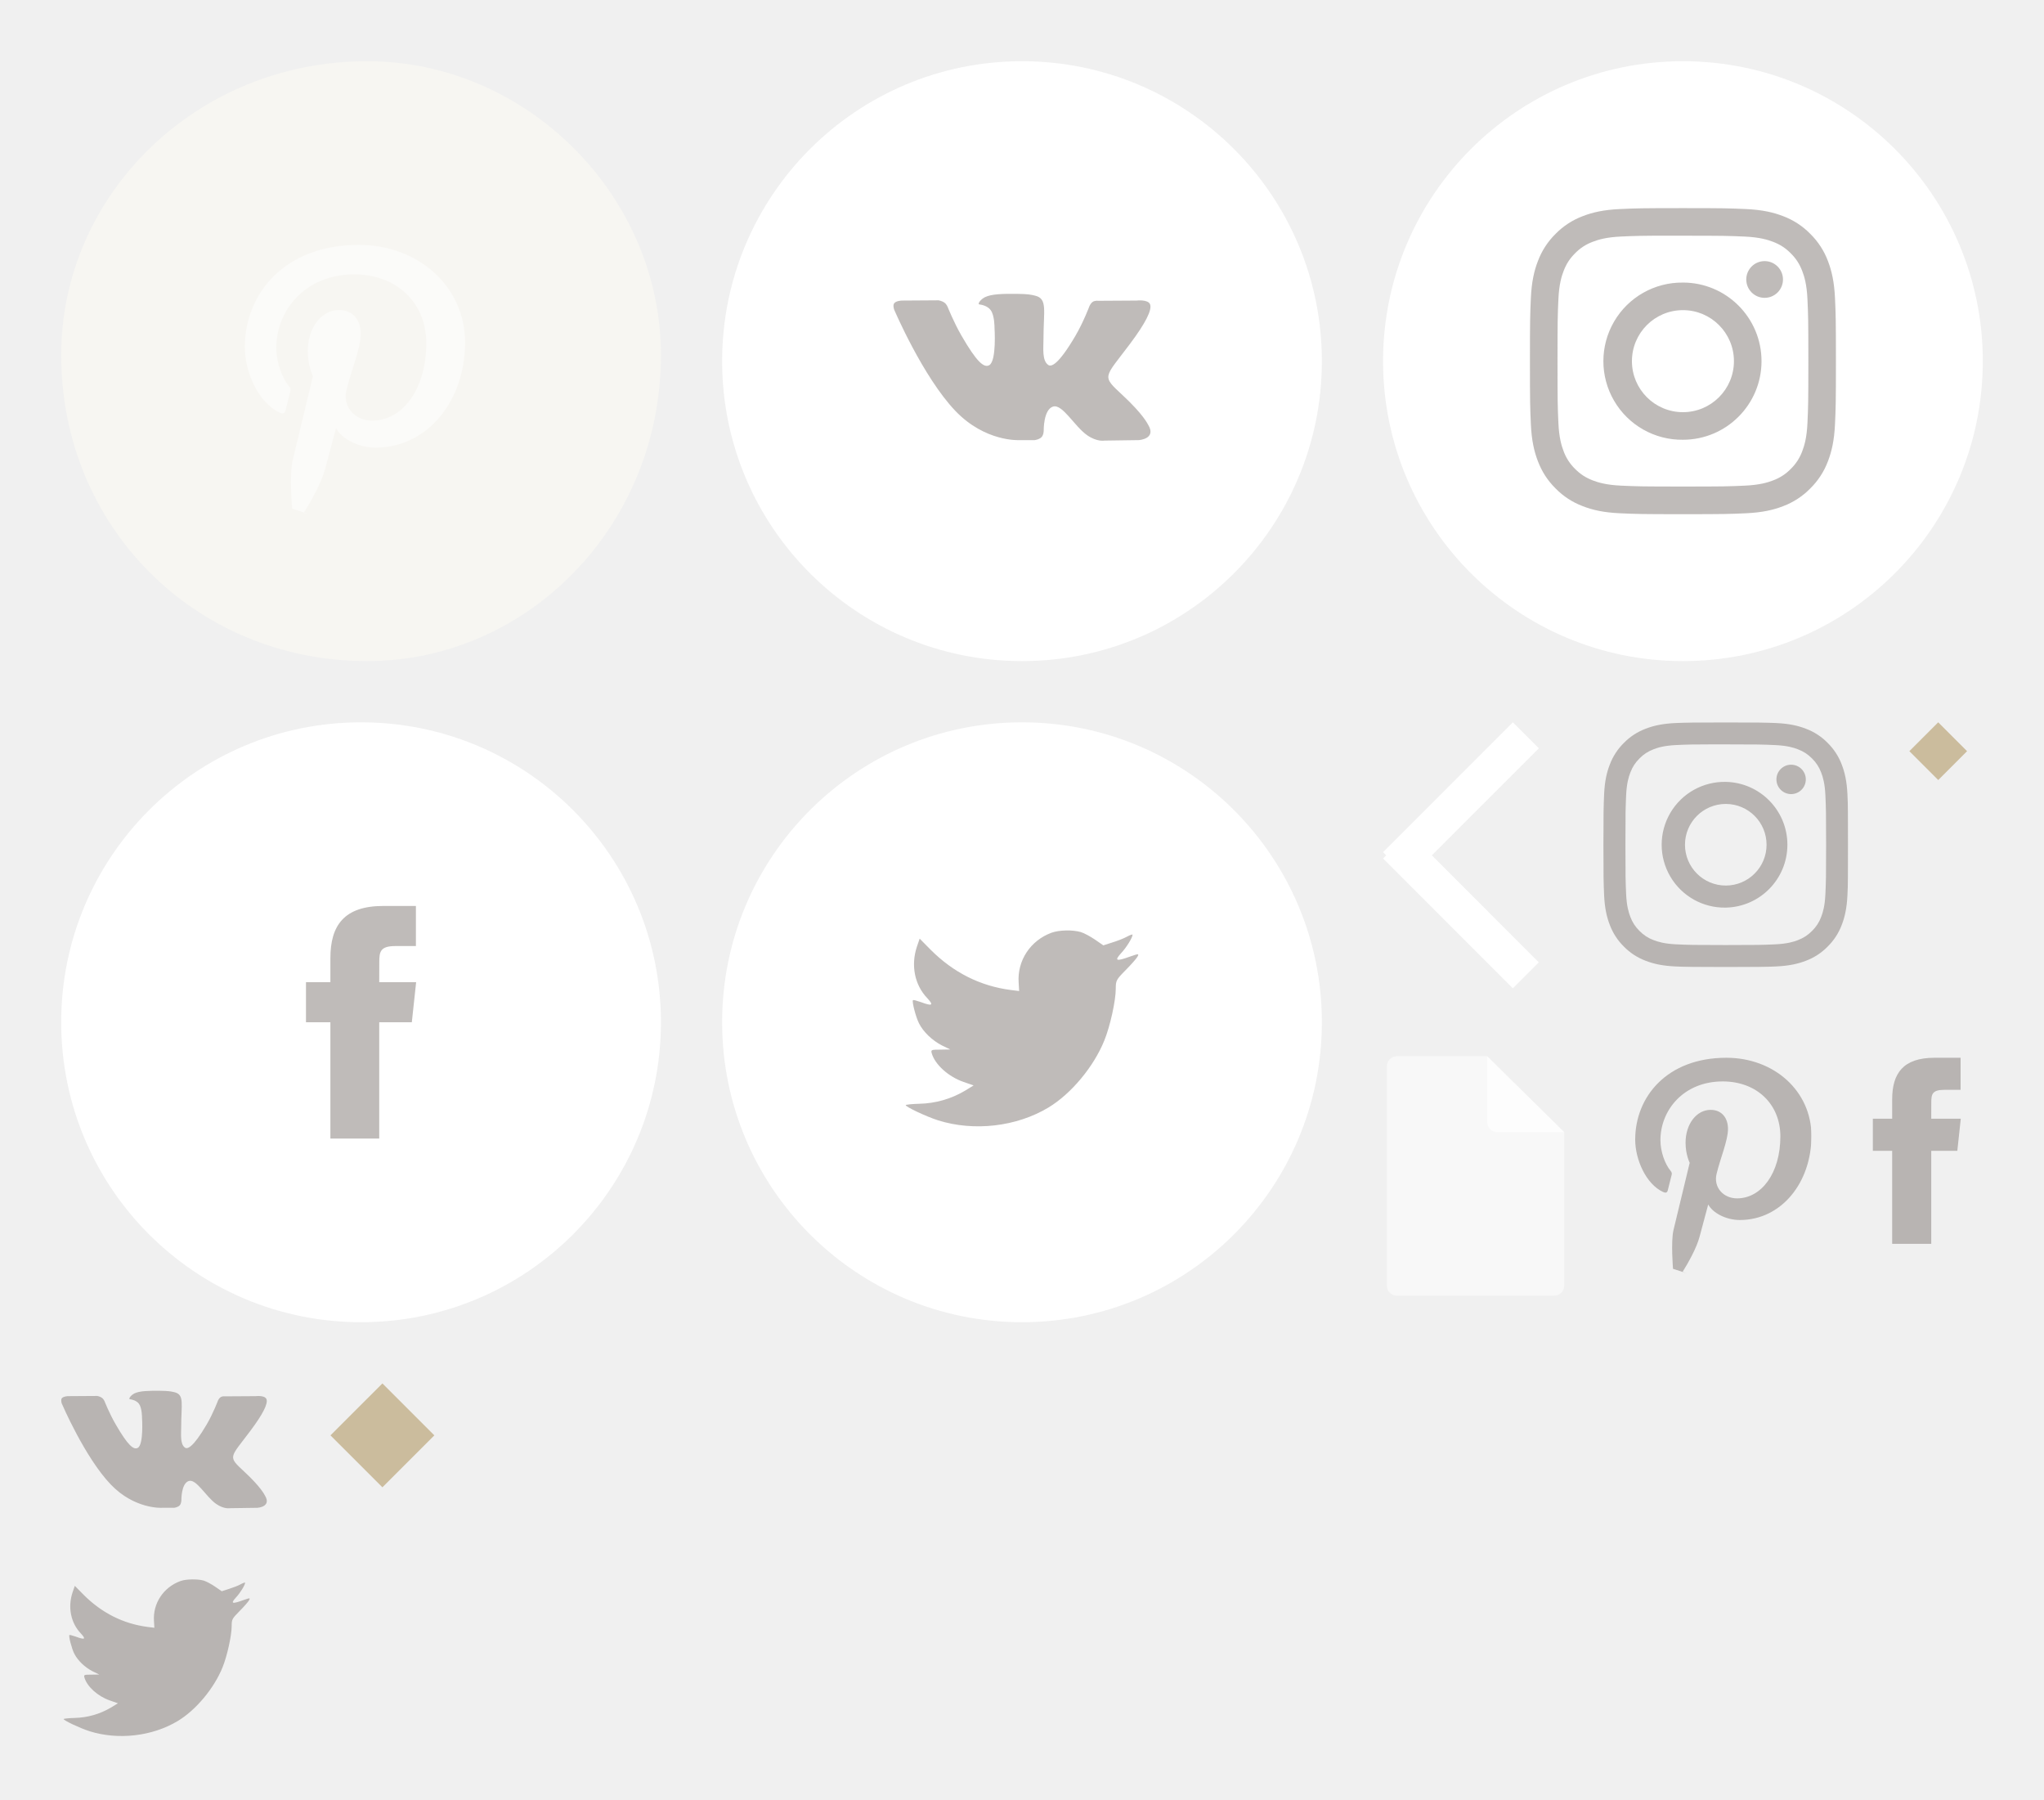
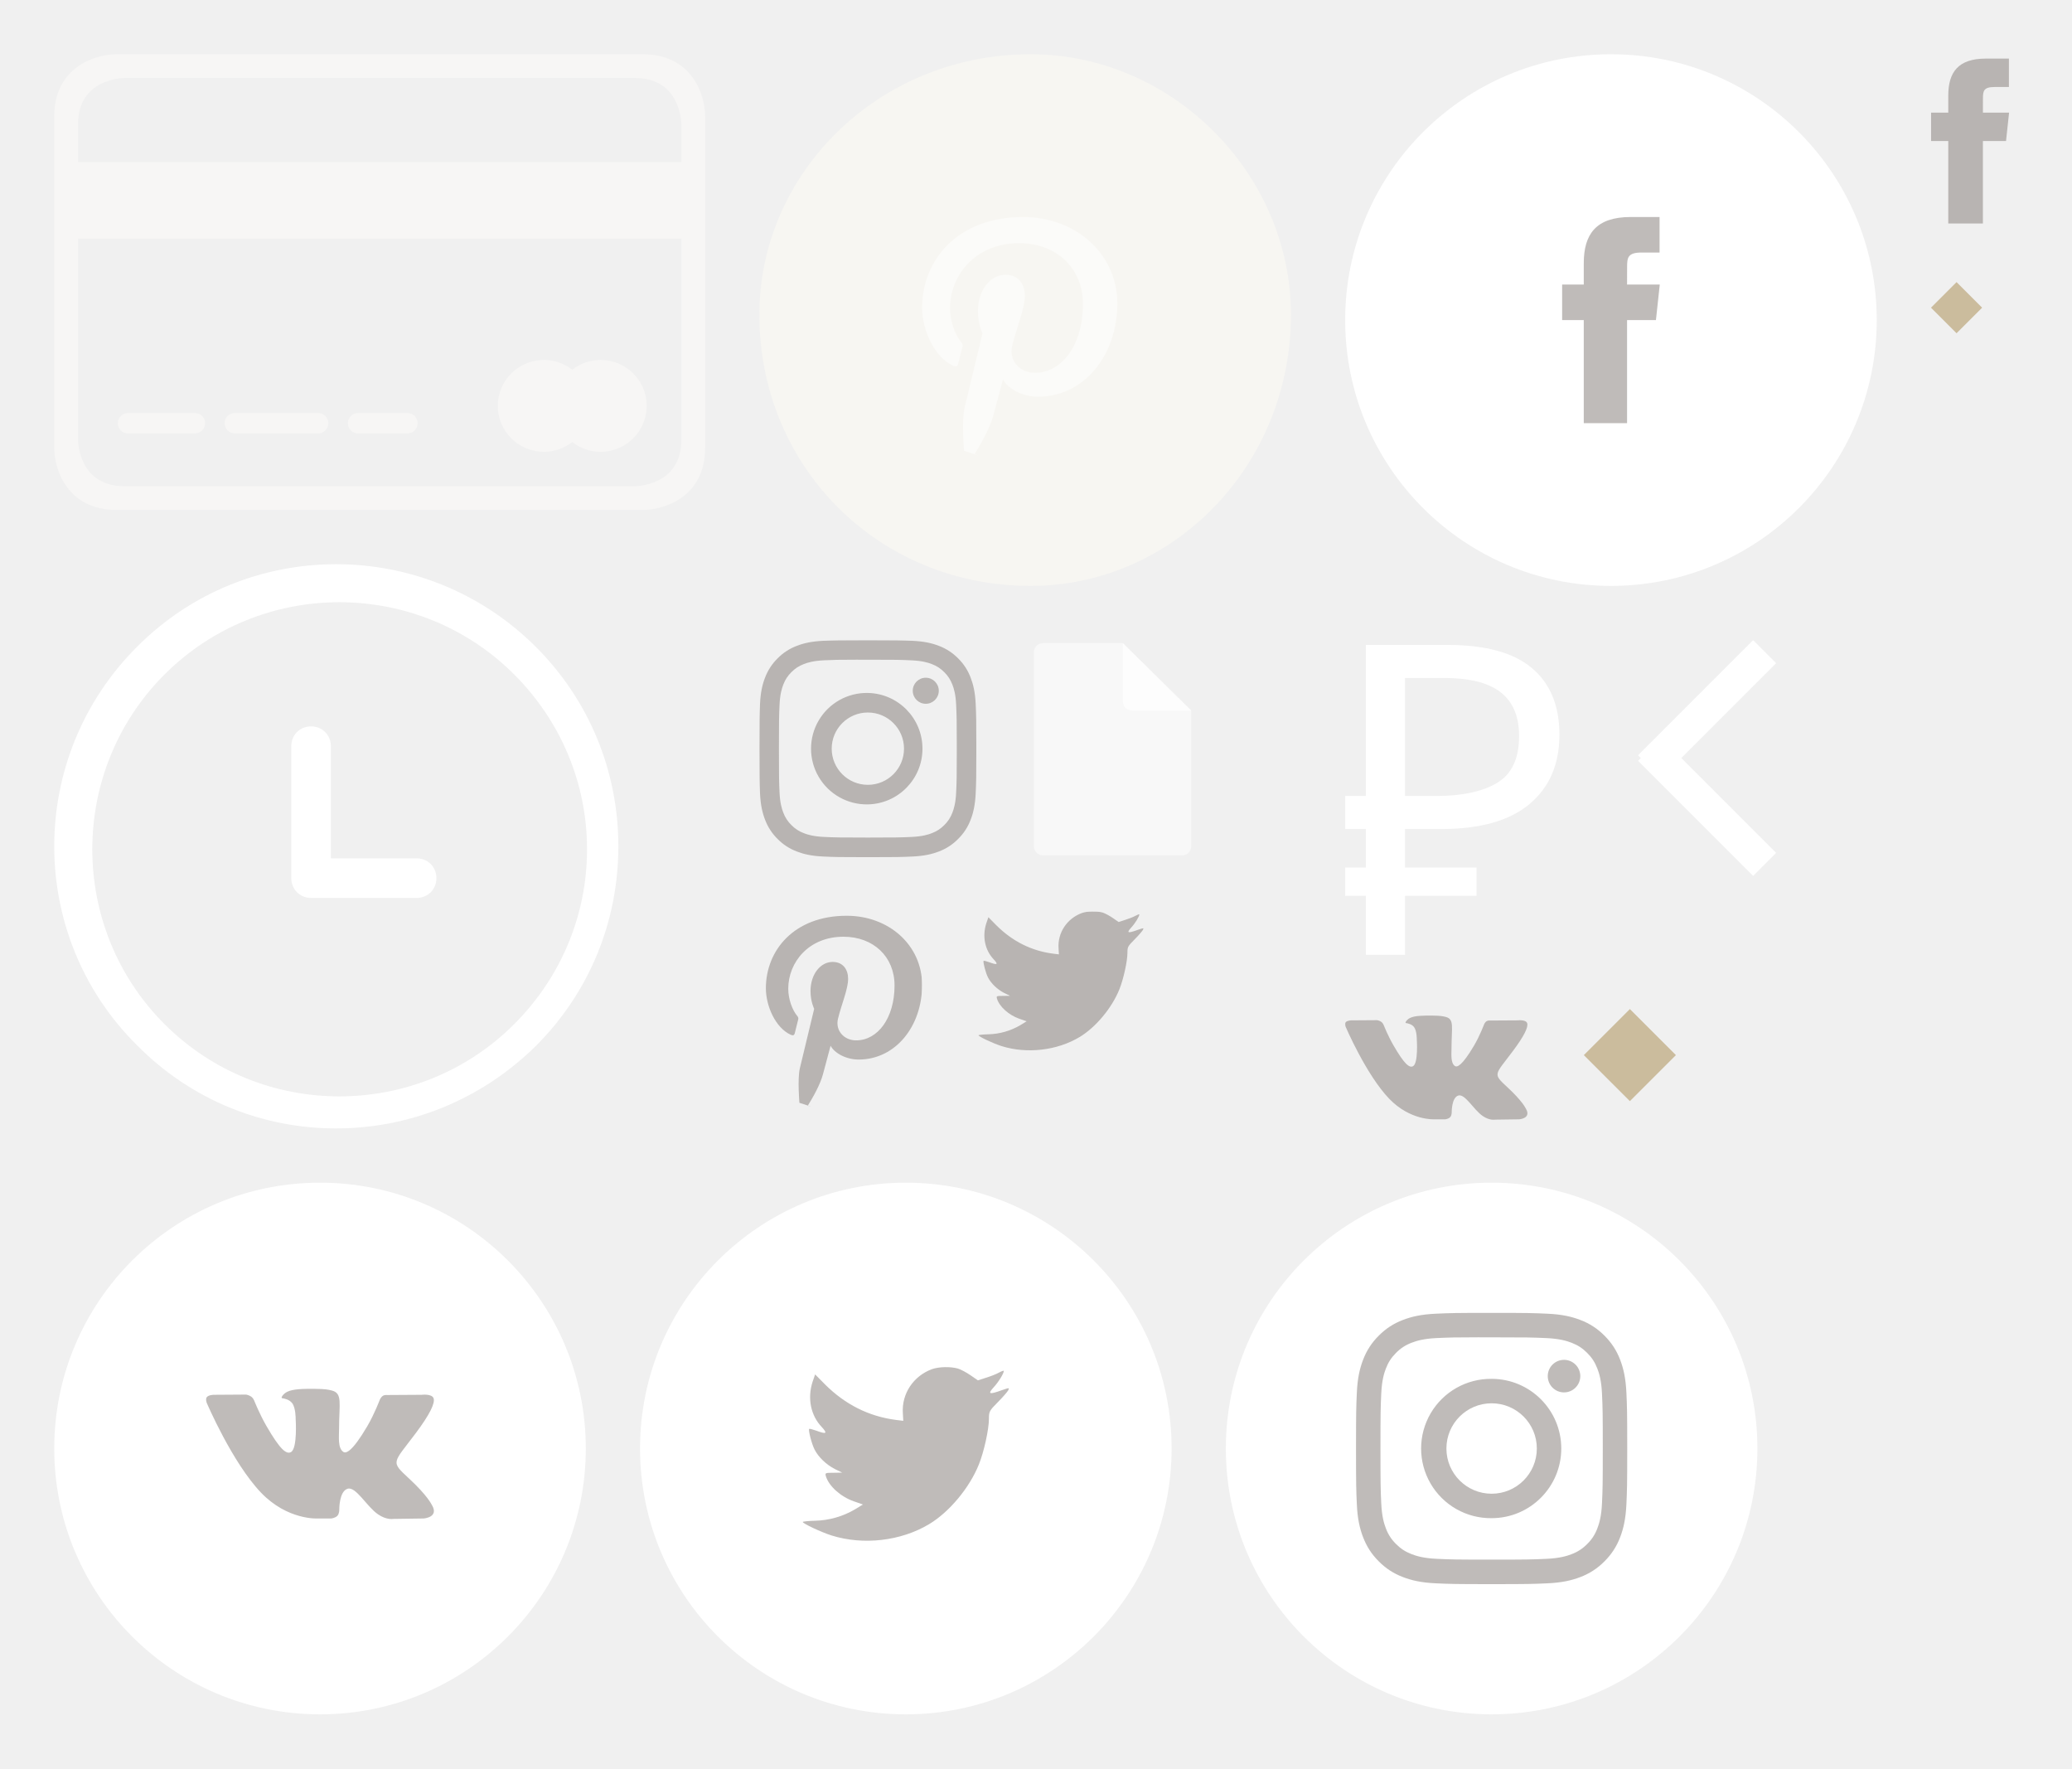
- <svg xmlns="http://www.w3.org/2000/svg" xmlns:xlink="http://www.w3.org/1999/xlink" height="147" viewBox="0 0 167 147" width="167">
-   <svg height="49" viewBox="0 0 49 49" width="49" x="5" y="5">
+ <svg xmlns="http://www.w3.org/2000/svg" xmlns:xlink="http://www.w3.org/1999/xlink" height="163" viewBox="0 0 191 163" width="191">
+   <svg height="42" viewBox="0 0 60 42" width="60" x="5" y="5">
+     <path d="M40.888 32.407c0 2.339 1.906 4.234 4.258 4.234.986 0 1.882-.346 2.604-.904a4.24 4.24 0 0 0 2.604.904c2.354 0 4.26-1.895 4.26-4.234 0-2.338-1.906-4.234-4.26-4.234-.985 0-1.881.346-2.604.905a4.234 4.234 0 0 0-2.604-.905c-2.352 0-4.258 1.897-4.258 4.234m-13.822 1.6c0 .52.423.941.946.941h4.544a.945.945 0 0 0 .947-.941c0-.52-.424-.941-.947-.941h-4.544a.943.943 0 0 0-.946.94m-11.361 0c0 .52.424.942.947.942h7.667a.945.945 0 0 0 .947-.941c0-.52-.424-.941-.947-.941h-7.667a.943.943 0 0 0-.947.94m-9.846 0c0 .52.424.942.948.942h6.152a.944.944 0 0 0 .947-.941c0-.52-.424-.941-.947-.941H6.807a.944.944 0 0 0-.948.94M57.804 6.444v3.494H2.195V6.443c0-4.185 4.109-4.254 4.282-4.256h47.046c4.21 0 4.28 4.084 4.281 4.256M2.195 35.557V16.994h55.61v18.563c0 4.185-4.11 4.254-4.285 4.255H6.477c-4.21 0-4.28-4.083-4.282-4.255M60 5.716C60 3.738 58.796 0 54.24 0H5.76C3.769 0 0 1.195 0 5.716v30.568C0 38.26 1.204 42 5.76 42h48.48c1.99 0 5.76-1.195 5.76-5.716V5.716z" fill-rule="nonzero" fill="#F7F6F5" />
+   </svg>
+   <svg height="52" viewBox="0 0 52 52" width="52" x="5" y="52">
+     <g fill-rule="nonzero" fill="#FFF">
+       <path d="M25.973 52c6.685 0 13.298-2.557 18.418-7.598C49.298 39.502 52 32.968 52 26.009c0-6.96-2.702-13.493-7.609-18.393-10.169-10.155-26.667-10.155-36.764 0-10.17 10.155-10.17 26.63 0 36.714C12.676 49.443 19.289 52 25.973 52zM10.167 10.161c8.879-8.877 23.353-8.877 32.232 0 4.328 4.327 6.715 10.072 6.715 16.114 0 6.043-2.387 11.787-6.715 16.114-8.879 8.877-23.353 8.877-32.232 0-8.879-8.878-8.879-23.35 0-32.228z" />
+       <path d="M23.676 30.757h9.73c1.033 0 1.824-.79 1.824-1.825 0-1.033-.79-1.824-1.825-1.824H25.5V16.77c0-1.034-.79-1.824-1.824-1.824s-1.825.79-1.825 1.824v12.162c0 1.034.79 1.825 1.825 1.825z" />
+     </g>
+   </svg>
+   <svg height="49" viewBox="0 0 49 49" width="49" x="70" y="5">
    <defs>
      <path d="M25 49C10.967 49 0 38.029 0 24 0 10.969 10.967 0 25 0c13.03 0 24 10.969 24 24 0 14.029-10.97 25-24 25z" id="a" />
    </defs>
    <g fill="none" fill-rule="evenodd">
      <mask id="b" fill="#fff">
        <use xlink:href="#a" />
      </mask>
      <use fill="#F7F6F2" xlink:href="#a" />
      <path d="M18.863 36.547s-.233-2.768.05-3.962c.255-1.078 1.652-6.863 1.652-6.863s-.421-.827-.421-2.05c0-1.92 1.134-3.353 2.55-3.353 1.201 0 1.782.884 1.782 1.945 0 1.185-.77 2.955-1.167 4.597-.332 1.376.704 2.496 2.087 2.496 2.505 0 4.43-2.589 4.43-6.324 0-3.307-2.423-5.618-5.886-5.618-4.01 0-6.363 2.948-6.363 5.993 0 1.186.465 2.46 1.048 3.151a.41.41 0 0 1 .098.397c-.107.436-.345 1.374-.392 1.565-.061.253-.204.307-.473.186C16.1 27.904 15 25.381 15 23.357 15 19.002 18.23 15 24.311 15 29.201 15 33 18.414 33 22.975c0 4.76-3.063 8.59-7.313 8.59-1.429 0-2.771-.728-3.231-1.587l-.878 3.282c-.318 1.2-1.178 2.703-1.75 3.62 1.317.401-.965-.333-.965-.333z" fill="#FFF" opacity=".5" mask="url(#b)" />
    </g>
  </svg>
-   <svg height="49" viewBox="0 0 49 49" width="49" x="59" y="5">
+   <svg height="49" viewBox="0 0 49 49" width="49" x="124" y="5">
+     <g fill="none" fill-rule="evenodd">
+       <path d="M0 24.5C0 10.969 10.969 0 24.5 0S49 10.969 49 24.5 38.031 49 24.5 49 0 38.031 0 24.5z" fill="#FFF" />
+       <path d="M25.985 34v-9.501h2.662L29 21.225h-3.015l.004-1.639c0-.854.082-1.311 1.328-1.311h1.664V15h-2.663c-3.198 0-4.324 1.588-4.324 4.26v1.965H20V24.5h1.994V34h3.99z" fill="#7F7873" opacity=".5" />
+     </g>
+   </svg>
+   <svg height="49" viewBox="0 0 49 49" width="49" x="5" y="109">
    <g fill="none" fill-rule="evenodd">
      <path d="M0 24.5C0 10.969 10.969 0 24.5 0S49 10.969 49 24.5 38.031 49 24.5 49 0 38.031 0 24.5z" fill="#FFF" />
      <path d="M25.53 30.95s.379-.042.573-.251c.178-.192.172-.553.172-.553s-.024-1.686.758-1.935c.77-.245 1.759 1.63 2.809 2.352.793.545 1.394.426 1.394.426l2.806-.04s1.466-.09.77-1.245c-.057-.095-.405-.855-2.084-2.417-1.76-1.634-1.523-1.37.595-4.198 1.29-1.722 1.805-2.774 1.644-3.223-.153-.43-1.102-.316-1.102-.316l-3.157.02s-.235-.032-.408.071c-.17.102-.28.34-.28.34s-.499 1.332-1.165 2.466c-1.406 2.39-1.968 2.517-2.198 2.37-.536-.347-.402-1.392-.402-2.133 0-2.318.351-3.284-.683-3.534-.343-.084-.596-.138-1.474-.147-1.127-.012-2.08.004-2.62.268-.36.176-.637.569-.467.592.208.027.68.127.931.469.324.441.312 1.43.312 1.43s.186 2.73-.434 3.068c-.425.232-1.009-.242-2.263-2.412-.642-1.11-1.127-2.34-1.127-2.34s-.093-.229-.26-.352c-.203-.15-.485-.196-.485-.196l-3 .02s-.451.012-.617.209c-.147.174-.011.535-.011.535s2.349 5.505 5.01 8.28c2.439 2.543 5.208 2.376 5.208 2.376h1.255z" fill="#7F7873" opacity=".5" />
    </g>
  </svg>
-   <svg height="49" viewBox="0 0 49 49" width="49" x="5" y="59">
-     <g fill="none" fill-rule="evenodd">
-       <path d="M0 24.5C0 10.969 10.969 0 24.5 0S49 10.969 49 24.5 38.031 49 24.5 49 0 38.031 0 24.5z" fill="#FFF" />
-       <path d="M25.985 34v-9.501h2.662L29 21.225h-3.015l.004-1.639c0-.854.082-1.311 1.328-1.311h1.664V15h-2.663c-3.198 0-4.324 1.588-4.324 4.26v1.965H20V24.5h1.994V34h3.99z" fill="#7F7873" opacity=".5" />
-     </g>
-   </svg>
-   <svg height="49" viewBox="0 0 49 49" width="49" x="59" y="59">
+   <svg height="49" viewBox="0 0 49 49" width="49" x="59" y="109">
    <g fill="none" fill-rule="evenodd">
      <path d="M0 24.5C0 10.969 10.969 0 24.5 0S49 10.969 49 24.5 38.031 49 24.5 49 0 38.031 0 24.5z" fill="#FFF" />
      <path d="M24.226 21.256l.04.692-.686-.084c-2.498-.325-4.681-1.427-6.534-3.277l-.907-.918-.233.678c-.494 1.511-.178 3.107.851 4.18.55.594.426.678-.521.325-.33-.113-.618-.198-.646-.155-.096.099.234 1.384.495 1.892.356.707 1.084 1.399 1.88 1.808l.673.325-.796.014c-.769 0-.796.014-.714.31.274.919 1.36 1.893 2.567 2.317l.851.297-.741.452a7.62 7.62 0 0 1-3.68 1.045c-.617.014-1.125.07-1.125.113 0 .141 1.675.932 2.65 1.243 2.924.918 6.397.522 9.006-1.046 1.853-1.115 3.706-3.333 4.571-5.48.467-1.143.934-3.234.934-4.236 0-.65.04-.735.81-1.512.453-.452.878-.946.96-1.087.138-.268.124-.268-.576-.028-1.167.423-1.332.367-.755-.269.426-.452.934-1.27.934-1.51 0-.043-.206.027-.44.154-.247.142-.796.354-1.208.48l-.741.24-.673-.465c-.37-.255-.892-.537-1.167-.622-.7-.198-1.77-.17-2.402.057-1.716.635-2.801 2.274-2.677 4.067z" fill="#7F7873" opacity=".5" />
    </g>
  </svg>
-   <svg height="49" viewBox="0 0 49 49" width="49" x="113" y="5">
+   <svg height="49" viewBox="0 0 49 49" width="49" x="113" y="109">
    <g fill="none" fill-rule="evenodd">
      <path d="M0 24.5C0 10.969 10.969 0 24.5 0S49 10.969 49 24.5 38.031 49 24.5 49 0 38.031 0 24.5z" fill="#FFF" />
      <path d="M24.501 12c-3.395 0-3.82.015-5.154.076-1.33.06-2.24.271-3.034.58a6.12 6.12 0 0 0-2.214 1.442 6.136 6.136 0 0 0-1.443 2.214c-.31.795-.52 1.703-.58 3.034-.06 1.333-.076 1.76-.076 5.154 0 3.395.015 3.82.076 5.153.06 1.33.271 2.239.58 3.034.32.822.747 1.52 1.442 2.214a6.12 6.12 0 0 0 2.214 1.443c.795.309 1.703.52 3.034.58 1.333.061 1.759.076 5.154.076s3.82-.015 5.153-.076c1.33-.06 2.24-.271 3.035-.58a6.116 6.116 0 0 0 2.213-1.443 6.136 6.136 0 0 0 1.443-2.214c.307-.795.518-1.704.58-3.034.06-1.333.076-1.758.076-5.153 0-3.395-.016-3.82-.076-5.154-.062-1.33-.273-2.24-.58-3.034a6.135 6.135 0 0 0-1.443-2.214 6.11 6.11 0 0 0-2.214-1.442c-.796-.309-1.705-.52-3.036-.58-1.333-.061-1.758-.076-5.154-.076h.004zm-1.121 2.253H24.5c3.338 0 3.733.012 5.051.071 1.219.056 1.88.26 2.321.43.583.228 1 .498 1.437.936.437.437.708.854.935 1.437.171.44.375 1.102.43 2.32.06 1.318.073 1.714.073 5.05s-.013 3.732-.073 5.05c-.055 1.218-.259 1.88-.43 2.32a3.865 3.865 0 0 1-.935 1.436 3.866 3.866 0 0 1-1.437.935c-.44.172-1.102.375-2.32.43-1.318.06-1.714.073-5.052.073-3.338 0-3.733-.013-5.05-.073-1.22-.056-1.881-.26-2.322-.43-.583-.227-1-.498-1.438-.935a3.874 3.874 0 0 1-.935-1.437c-.171-.44-.375-1.102-.43-2.32-.06-1.318-.072-1.714-.072-5.052 0-3.338.012-3.732.072-5.05.055-1.218.259-1.88.43-2.32.227-.584.498-1 .935-1.438a3.88 3.88 0 0 1 1.438-.935c.44-.172 1.102-.375 2.321-.431 1.153-.052 1.6-.068 3.93-.07v.003zm7.794 2.075a1.5 1.5 0 1 0 0 3 1.5 1.5 0 0 0 0-3zM24.5 18.081a6.42 6.42 0 1 0 .001 12.839 6.42 6.42 0 0 0-.001-12.84zm0 2.252a4.167 4.167 0 1 1 0 8.334 4.167 4.167 0 0 1 0-8.334z" fill="#7F7873" opacity=".5" />
    </g>
  </svg>
-   <svg height="22" viewBox="0 0 13 22" width="13" x="113" y="59">
+   <svg height="29" viewBox="0 0 22 29" width="22" x="124" y="59">
+     <text transform="translate(-108 -55)" fill="#FFF" fill-rule="evenodd" font-size="40" font-family="SFUIText-Regular, SF UI Text">
+       <tspan x="106.031" y="84">₽</tspan>
+     </text>
+   </svg>
+   <svg height="22" viewBox="0 0 13 22" width="13" x="151" y="59">
    <path d="M3.985 10.864l8.743-8.743L10.607 0 0 10.607l.257.257-.257.257 10.607 10.607 2.12-2.121-8.742-8.743z" fill="#FFF" fill-rule="evenodd" />
  </svg>
-   <svg height="20" viewBox="0 0 20 20" width="20" x="131" y="59">
+   <svg height="20" viewBox="0 0 20 20" width="20" x="70" y="59">
    <path d="M10 0C7.286 0 6.945.012 5.879.06 4.813.11 4.086.278 3.45.525A4.897 4.897 0 0 0 1.68 1.678 4.909 4.909 0 0 0 .525 3.45C.277 4.085.108 4.812.06 5.876.013 6.943 0 7.284 0 10c0 2.716.012 3.056.06 4.122.05 1.065.218 1.792.465 2.427a4.9 4.9 0 0 0 1.153 1.772 4.897 4.897 0 0 0 1.771 1.154c.636.247 1.363.416 2.428.465 1.066.048 1.407.06 4.123.06s3.056-.012 4.122-.06c1.065-.05 1.792-.218 2.429-.465a4.893 4.893 0 0 0 1.77-1.154 4.909 4.909 0 0 0 1.154-1.771c.246-.636.415-1.363.465-2.428.047-1.066.06-1.406.06-4.122s-.013-3.057-.06-4.123c-.05-1.065-.22-1.792-.465-2.427a4.908 4.908 0 0 0-1.154-1.772A4.887 4.887 0 0 0 16.55.525C15.912.278 15.185.109 14.12.06 13.055.012 12.716 0 9.999 0H10zm-.896 1.802H10c2.67 0 2.986.01 4.04.058.976.044 1.505.207 1.857.344.467.181.8.398 1.15.748.35.35.566.683.748 1.15.137.352.3.881.344 1.856.048 1.054.059 1.371.059 4.04 0 2.668-.01 2.985-.059 4.04-.044.974-.207 1.503-.344 1.856a3.092 3.092 0 0 1-.748 1.148c-.35.35-.683.567-1.15.748-.352.138-.881.3-1.856.345-1.054.048-1.371.058-4.041.058-2.67 0-2.987-.01-4.04-.058-.976-.045-1.505-.208-1.858-.345a3.097 3.097 0 0 1-1.15-.748 3.1 3.1 0 0 1-.748-1.15c-.137-.351-.3-.88-.345-1.856-.047-1.054-.057-1.37-.057-4.04 0-2.671.01-2.986.057-4.04.045-.975.208-1.505.345-1.857.181-.467.398-.8.748-1.15.35-.35.683-.567 1.15-.748.353-.138.882-.3 1.857-.345.923-.042 1.28-.054 3.144-.056v.002zm6.235 1.66a1.2 1.2 0 1 0 0 2.401 1.2 1.2 0 0 0 0-2.4zM10 4.865a5.136 5.136 0 1 0 0 10.27 5.136 5.136 0 0 0 0-10.27zm0 1.802a3.333 3.333 0 1 1 0 6.666 3.333 3.333 0 0 1 0-6.666z" fill="#7F7873" fill-rule="evenodd" opacity=".5" />
  </svg>
-   <svg height="20" viewBox="0 0 15 20" width="15" x="113" y="86">
+   <svg height="20" viewBox="0 0 15 20" width="15" x="95" y="59">
    <g fill="#FFF" fill-rule="evenodd">
      <path d="M.302 19.007V1.102c0-.459.377-.83.842-.83h7.361l6.304 6.212v12.523c0 .458-.378.83-.842.83H1.144a.836.836 0 0 1-.842-.83z" opacity=".5" />
      <path d="M8.505.272l6.304 6.212H9.347a.836.836 0 0 1-.842-.83V.272z" opacity=".67" />
    </g>
  </svg>
-   <svg height="18" viewBox="0 0 15 18" width="15" x="133" y="86">
+   <svg height="18" viewBox="0 0 15 18" width="15" x="70" y="84">
    <path d="M3.69 17.638s-.186-2.215.04-3.17c.204-.862 1.322-5.49 1.322-5.49s-.337-.662-.337-1.64c0-1.537.908-2.683 2.04-2.683.961 0 1.426.708 1.426 1.556 0 .948-.616 2.365-.934 3.678-.265 1.1.564 1.996 1.67 1.996 2.004 0 3.544-2.07 3.544-5.059 0-2.645-1.939-4.494-4.709-4.494-3.208 0-5.09 2.358-5.09 4.794 0 .95.371 1.968.838 2.521.092.11.105.205.078.318-.085.348-.276 1.099-.313 1.252-.05.202-.164.245-.378.149C1.48 10.723.6 8.705.6 7.086.6 3.6 3.184.4 8.05.4 11.96.4 15 3.131 15 6.78c0 3.807-2.45 6.872-5.85 6.872-1.143 0-2.218-.583-2.585-1.27l-.703 2.626c-.254.96-.942 2.162-1.4 2.896 1.054.321-.772-.266-.772-.266z" fill="#7F7873" fill-rule="evenodd" opacity=".5" />
  </svg>
-   <svg height="11" viewBox="0 0 17 11" width="17" x="5" y="113">
+   <svg height="11" viewBox="0 0 17 11" width="17" x="124" y="93">
    <path d="M9.224 10.16s.303-.034.458-.2c.143-.154.138-.443.138-.443s-.02-1.349.606-1.548c.616-.196 1.408 1.304 2.247 1.881.635.437 1.116.341 1.116.341l2.244-.031s1.174-.073.617-.997c-.046-.076-.324-.684-1.668-1.933-1.407-1.308-1.218-1.096.476-3.359 1.032-1.378 1.445-2.219 1.316-2.578-.123-.344-.882-.253-.882-.253l-2.526.016s-.187-.026-.326.057c-.136.082-.224.272-.224.272s-.399 1.066-.932 1.973c-1.125 1.912-1.575 2.014-1.759 1.895-.428-.277-.321-1.113-.321-1.706 0-1.854.281-2.627-.546-2.827C8.983.653 8.78.61 8.078.602c-.9-.009-1.663.003-2.096.215-.287.14-.51.455-.374.473.167.022.545.102.746.375.259.353.25 1.145.25 1.145s.148 2.183-.348 2.454c-.34.186-.807-.194-1.81-1.93-.514-.888-.902-1.871-.902-1.871s-.074-.184-.208-.282c-.162-.12-.388-.157-.388-.157l-2.4.016s-.361.01-.493.167c-.118.14-.01.428-.01.428s1.88 4.404 4.008 6.624c1.952 2.034 4.167 1.9 4.167 1.9h1.004z" fill="#7F7873" fill-rule="evenodd" opacity=".5" />
  </svg>
-   <svg height="13" viewBox="0 0 16 13" width="16" x="5" y="129">
+   <svg height="13" viewBox="0 0 16 13" width="16" x="90" y="84">
    <path d="M7.58 3.405l.033.554-.549-.068C5.065 3.63 3.32 2.75 1.836 1.27L1.112.535l-.187.542c-.396 1.21-.143 2.486.68 3.345.44.474.341.542-.417.26-.263-.09-.494-.158-.516-.125-.077.08.187 1.108.396 1.514.285.565.867 1.12 1.504 1.447l.538.26-.637.01c-.615 0-.637.012-.57.25.219.734 1.087 1.513 2.053 1.852l.681.238-.593.361a6.096 6.096 0 0 1-2.943.836c-.495.012-.901.057-.901.09 0 .114 1.34.746 2.12.995 2.339.734 5.118.418 7.204-.836 1.483-.893 2.966-2.667 3.658-4.384.373-.915.747-2.587.747-3.39 0-.52.032-.587.648-1.209.362-.361.702-.757.768-.87.11-.214.1-.214-.46-.022-.934.339-1.066.294-.605-.215.34-.361.747-1.017.747-1.209 0-.034-.165.023-.352.125-.197.113-.637.282-.966.384l-.593.192-.538-.373c-.297-.203-.714-.43-.934-.497-.56-.158-1.417-.136-1.922.045-1.373.508-2.24 1.82-2.142 3.254z" fill="#7F7873" fill-rule="evenodd" opacity=".5" />
  </svg>
-   <svg height="16" viewBox="0 0 8 16" width="8" x="153" y="86">
+   <svg height="16" viewBox="0 0 8 16" width="8" x="178" y="5">
    <path d="M4.788 15.6V8h2.13L7.2 5.38H4.788l.003-1.311c0-.683.066-1.05 1.062-1.05h1.332V.4h-2.13c-2.56 0-3.46 1.27-3.46 3.407V5.38H0V8h1.595v7.6h3.193z" fill="#7F7873" fill-rule="evenodd" opacity=".5" />
  </svg>
-   <svg height="9" viewBox="0 0 9 9" width="9" x="27" y="113">
+   <svg height="9" viewBox="0 0 9 9" width="9" x="146" y="93">
    <path d="M0 4.243L4.244 0l4.243 4.243-4.243 4.242z" fill="#CBBC9D" fill-rule="evenodd" />
  </svg>
-   <svg height="5" viewBox="0 0 9 9" width="5" x="156" y="59">
+   <svg height="5" viewBox="0 0 9 9" width="5" x="178" y="26">
    <path d="M0 4.243L4.244 0l4.243 4.243-4.243 4.242z" fill="#CBBC9D" fill-rule="evenodd" />
  </svg>
</svg>
